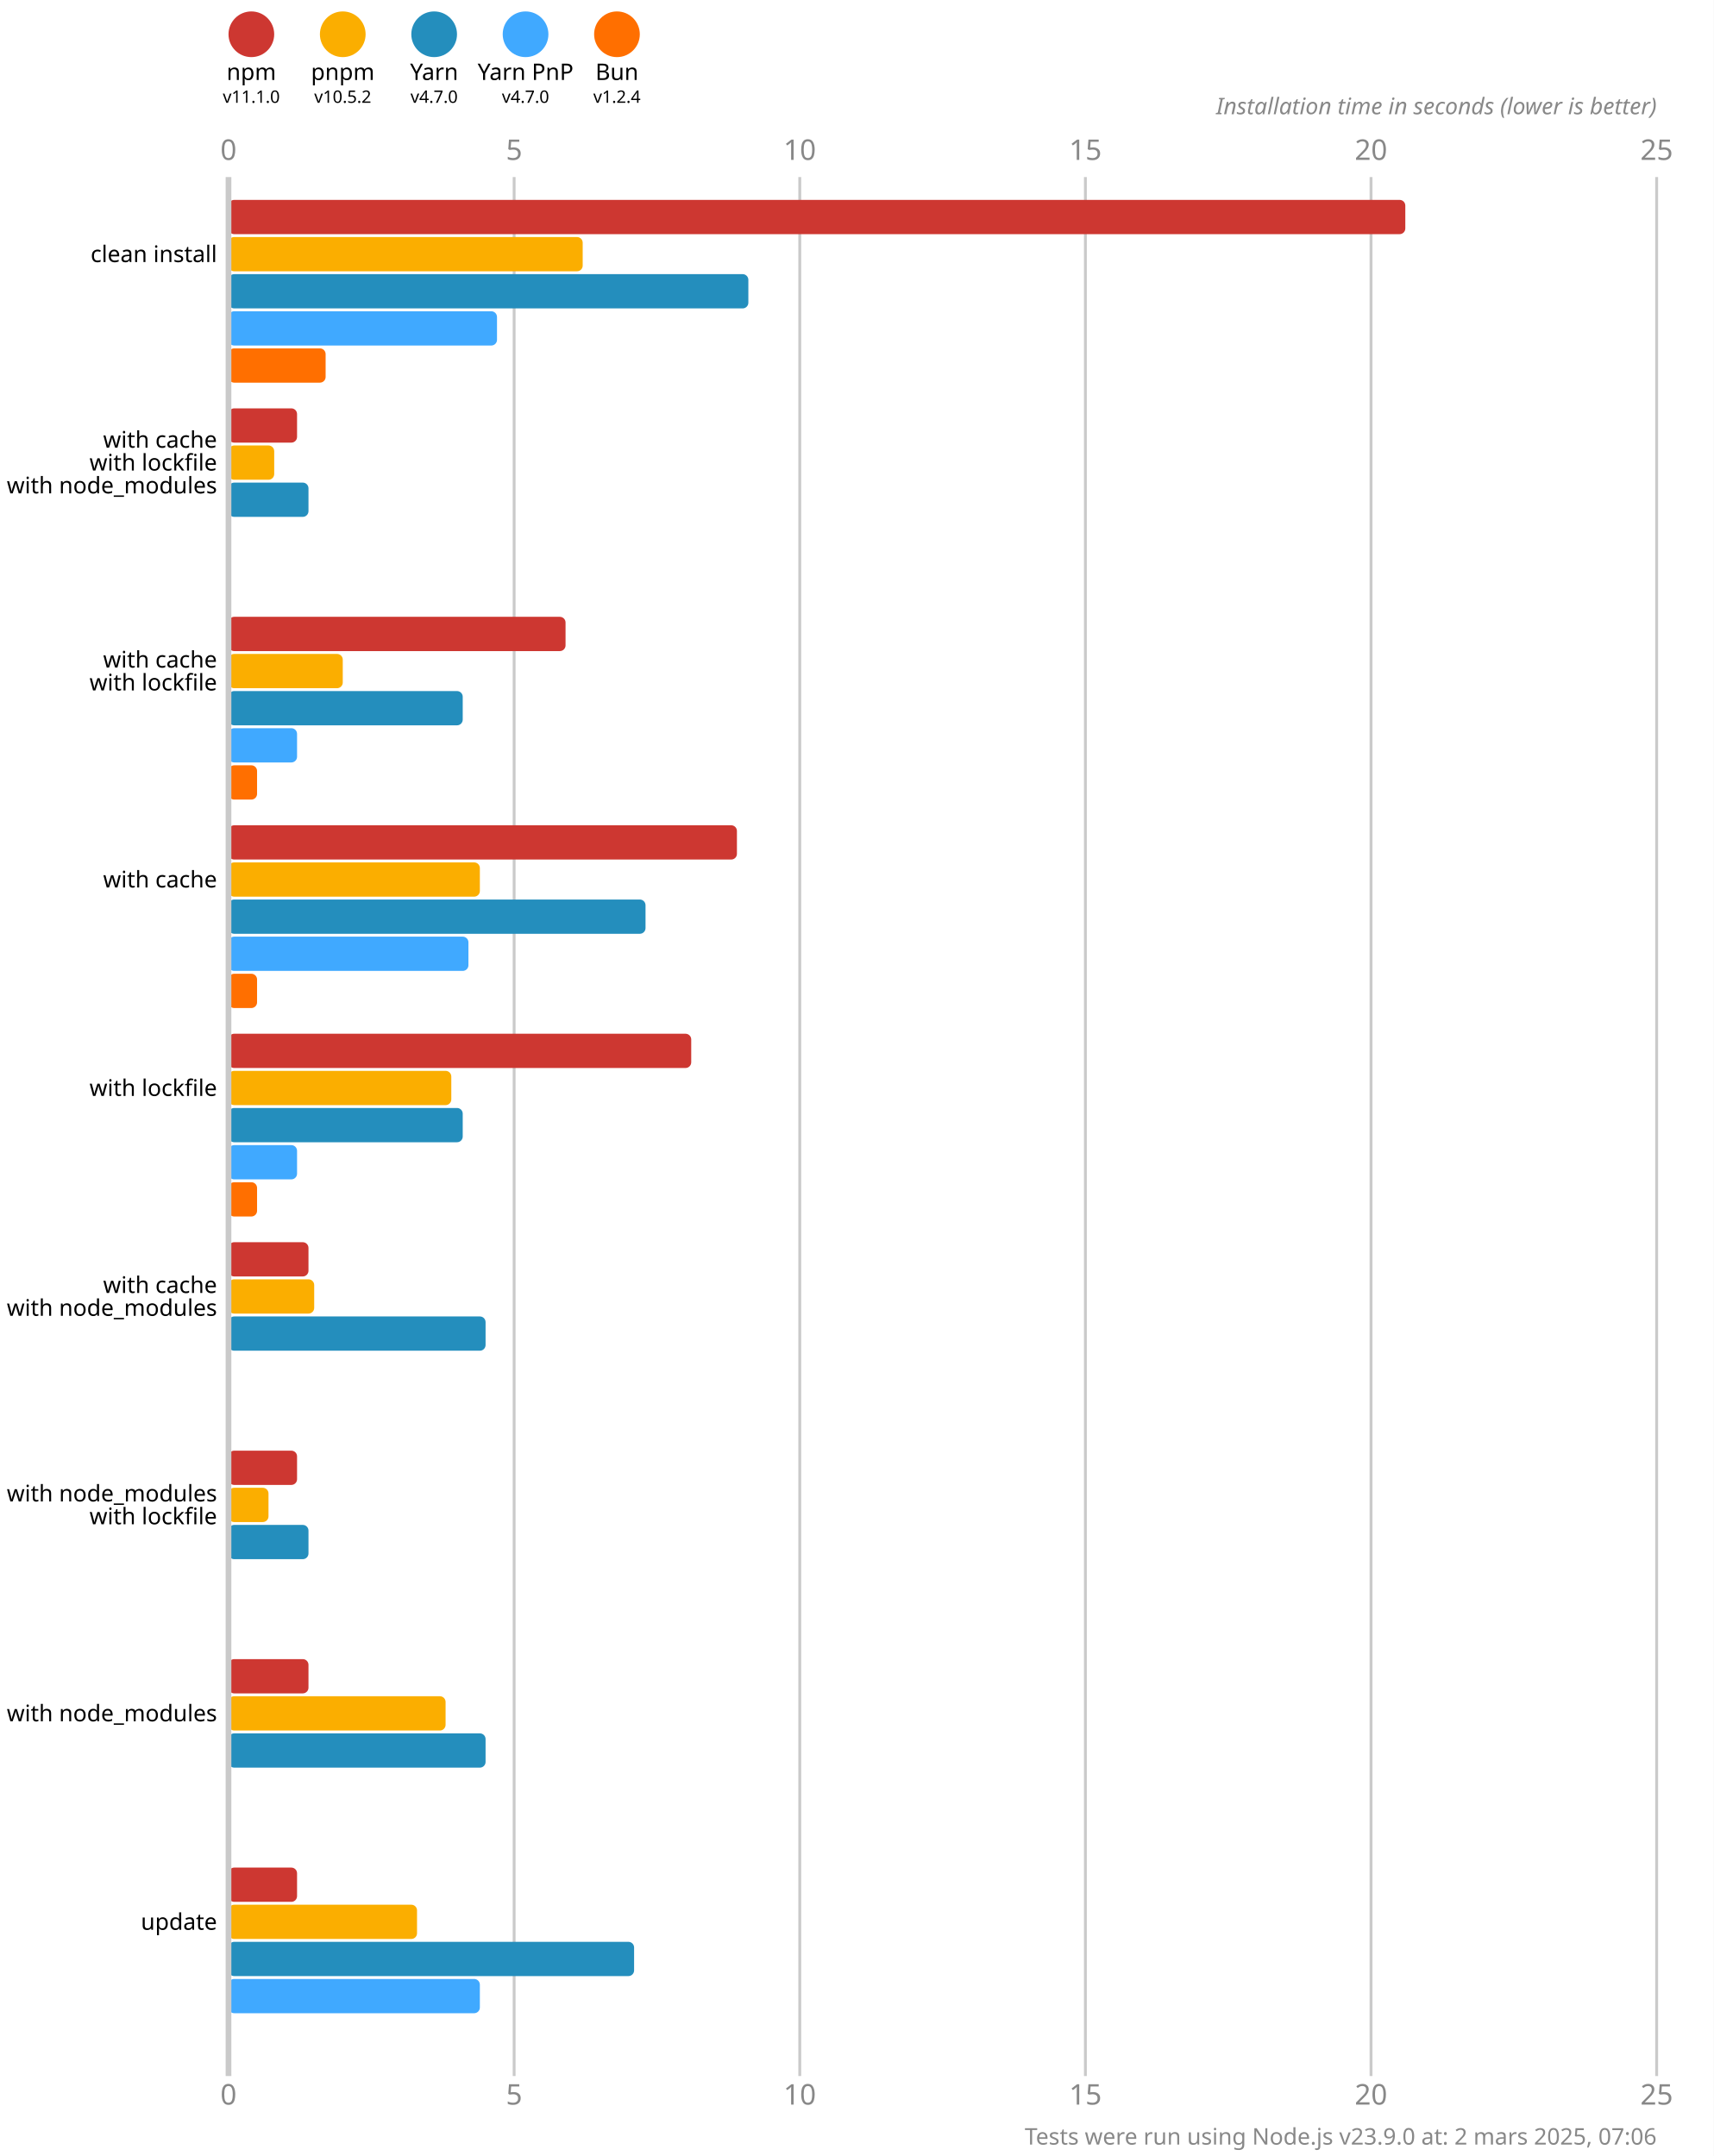
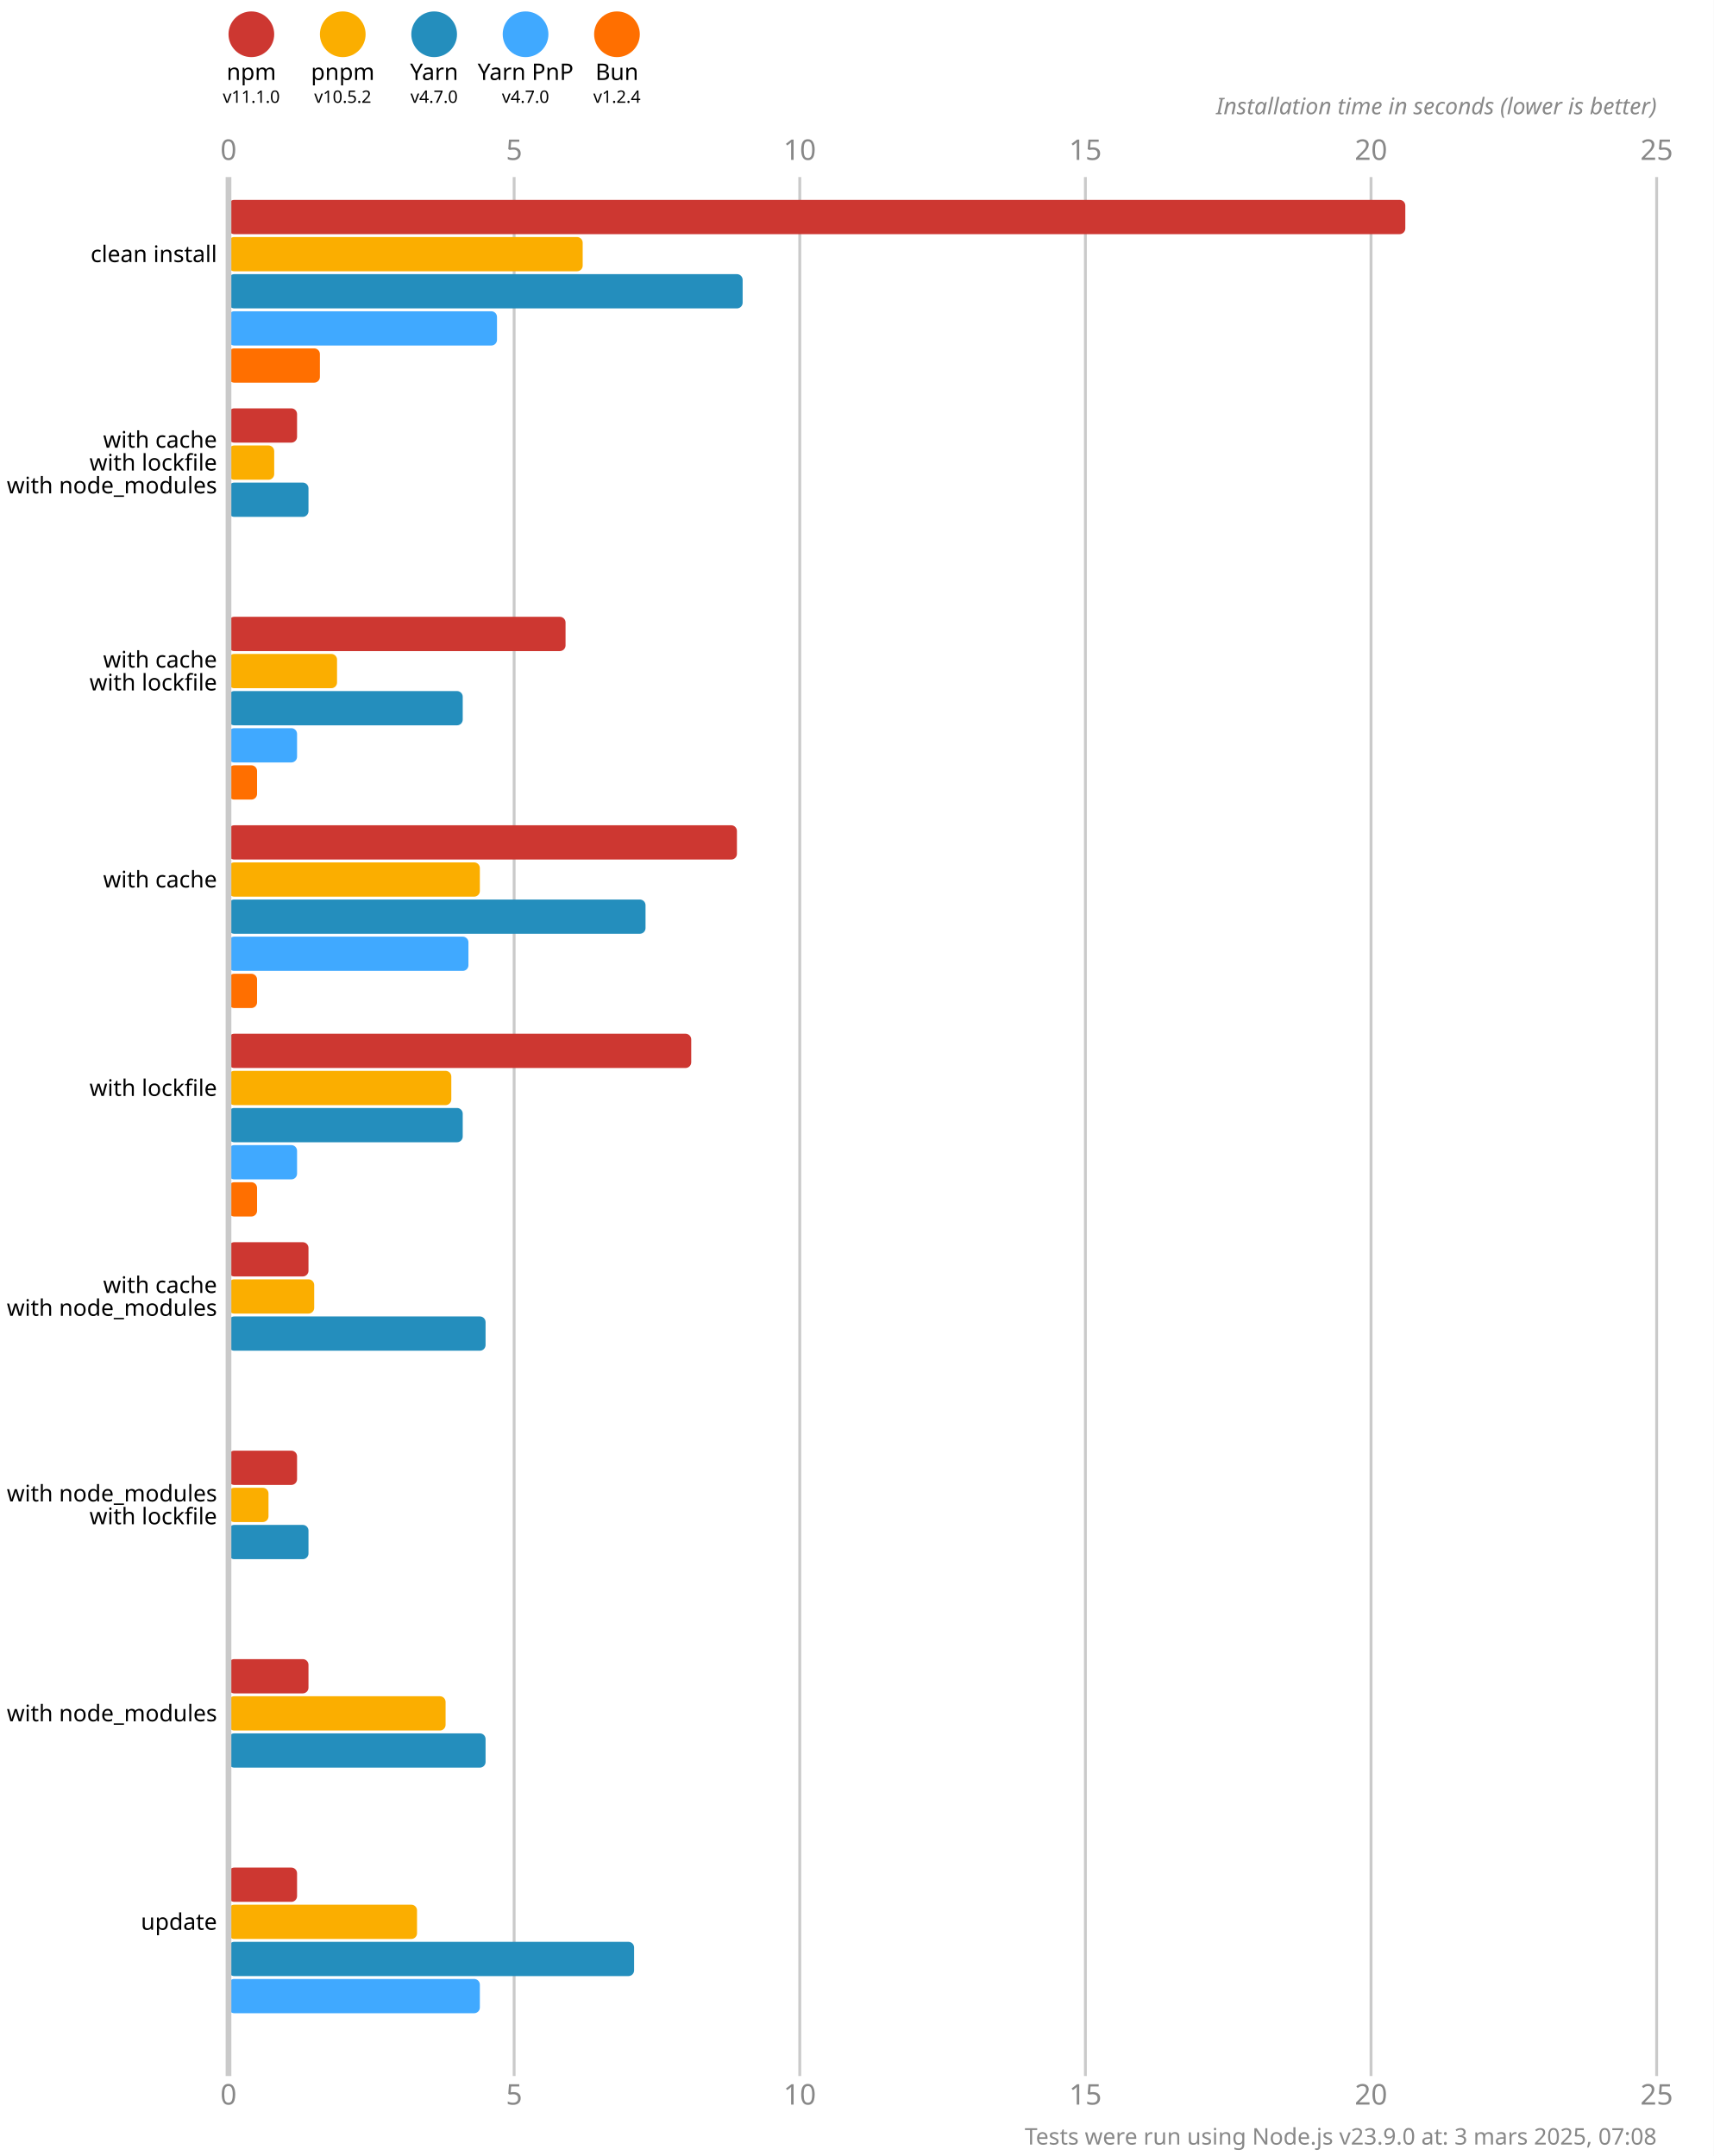
<svg xmlns="http://www.w3.org/2000/svg" version="1.1" viewBox="0 0 300 377.5">
  <style>
    .font { font-family: sans-serif; }
    .s3 { font-size: 3px; }
    .s4 { font-size: 4px; }
    .s5 { font-size: 5px; }
    .line { stroke: #cacaca; }
    .width { stroke-width: 0.5; }
    .text { fill: #888; }
  </style>
  <rect x="0" y="0" width="300" height="377.5" fill="#fff" />
  <circle cx="44" cy="6" r="4" fill="#cd3731" />
  <text x="44" y="14" class="font s4" text-anchor="middle">npm</text>
  <text x="44" y="18" class="font s3" text-anchor="middle">v11.1.0</text>
  <circle cx="60" cy="6" r="4" fill="#fbae00" />
  <text x="60" y="14" class="font s4" text-anchor="middle">pnpm</text>
  <text x="60" y="18" class="font s3" text-anchor="middle">v10.5.2</text>
  <circle cx="76" cy="6" r="4" fill="#248ebd" />
  <text x="76" y="14" class="font s4" text-anchor="middle">Yarn</text>
  <text x="76" y="18" class="font s3" text-anchor="middle">v4.7.0</text>
  <circle cx="92" cy="6" r="4" fill="#40a9ff" />
  <text x="92" y="14" class="font s4" text-anchor="middle">Yarn PnP</text>
  <text x="92" y="18" class="font s3" text-anchor="middle">v4.7.0</text>
  <circle cx="108" cy="6" r="4" fill="#ff6f00" />
  <text x="108" y="14" class="font s4" text-anchor="middle">Bun</text>
  <text x="108" y="18" class="font s3" text-anchor="middle">v1.2.4</text>
  <text x="40" y="28" class="font s5 text" text-anchor="middle">0</text>
  <text x="40" y="368.5" class="font s5 text" text-anchor="middle">0</text>
  <line x1="90" y1="31" x2="90" y2="363.5" class="line width" />
  <text x="90" y="28" class="font s5 text" text-anchor="middle">5</text>
  <text x="90" y="368.5" class="font s5 text" text-anchor="middle">5</text>
  <line x1="140" y1="31" x2="140" y2="363.5" class="line width" />
  <text x="140" y="28" class="font s5 text" text-anchor="middle">10</text>
  <text x="140" y="368.5" class="font s5 text" text-anchor="middle">10</text>
  <line x1="190" y1="31" x2="190" y2="363.5" class="line width" />
  <text x="190" y="28" class="font s5 text" text-anchor="middle">15</text>
  <text x="190" y="368.5" class="font s5 text" text-anchor="middle">15</text>
  <line x1="240" y1="31" x2="240" y2="363.5" class="line width" />
  <text x="240" y="28" class="font s5 text" text-anchor="middle">20</text>
  <text x="240" y="368.5" class="font s5 text" text-anchor="middle">20</text>
  <line x1="290" y1="31" x2="290" y2="363.5" class="line width" />
  <text x="290" y="28" class="font s5 text" text-anchor="middle">25</text>
  <text x="290" y="368.5" class="font s5 text" text-anchor="middle">25</text>
  <text x="290" y="20" class="font s4 text" font-style="italic" text-anchor="end">Installation time in seconds (lower is better)</text>
  <rect x="40" y="35" width="206" height="6" fill="#cd3731" rx="1" ry="1" />
  <rect x="40" y="41.5" width="62" height="6" fill="#fbae00" rx="1" ry="1" />
-   <rect x="40" y="48" width="91" height="6" fill="#248ebd" rx="1" ry="1" />
+   <rect x="40" y="48" width="90" height="6" fill="#248ebd" rx="1" ry="1" />
  <rect x="40" y="54.5" width="47" height="6" fill="#40a9ff" rx="1" ry="1" />
-   <rect x="40" y="61" width="17" height="6" fill="#ff6f00" rx="1" ry="1" />
+   <rect x="40" y="61" width="16" height="6" fill="#ff6f00" rx="1" ry="1" />
  <rect x="40" y="71.5" width="12" height="6" fill="#cd3731" rx="1" ry="1" />
  <rect x="40" y="78" width="8" height="6" fill="#fbae00" rx="1" ry="1" />
  <rect x="40" y="84.5" width="14" height="6" fill="#248ebd" rx="1" ry="1" />
  <rect x="40" y="91" width="0" height="6" fill="#40a9ff" rx="1" ry="1" />
  <rect x="40" y="97.5" width="0" height="6" fill="#ff6f00" rx="1" ry="1" />
  <rect x="40" y="108" width="59" height="6" fill="#cd3731" rx="1" ry="1" />
-   <rect x="40" y="114.5" width="20" height="6" fill="#fbae00" rx="1" ry="1" />
+   <rect x="40" y="114.5" width="19" height="6" fill="#fbae00" rx="1" ry="1" />
  <rect x="40" y="121" width="41" height="6" fill="#248ebd" rx="1" ry="1" />
  <rect x="40" y="127.5" width="12" height="6" fill="#40a9ff" rx="1" ry="1" />
  <rect x="40" y="134" width="5" height="6" fill="#ff6f00" rx="1" ry="1" />
  <rect x="40" y="144.5" width="89" height="6" fill="#cd3731" rx="1" ry="1" />
  <rect x="40" y="151" width="44" height="6" fill="#fbae00" rx="1" ry="1" />
  <rect x="40" y="157.5" width="73" height="6" fill="#248ebd" rx="1" ry="1" />
  <rect x="40" y="164" width="42" height="6" fill="#40a9ff" rx="1" ry="1" />
  <rect x="40" y="170.5" width="5" height="6" fill="#ff6f00" rx="1" ry="1" />
  <rect x="40" y="181" width="81" height="6" fill="#cd3731" rx="1" ry="1" />
  <rect x="40" y="187.5" width="39" height="6" fill="#fbae00" rx="1" ry="1" />
  <rect x="40" y="194" width="41" height="6" fill="#248ebd" rx="1" ry="1" />
  <rect x="40" y="200.5" width="12" height="6" fill="#40a9ff" rx="1" ry="1" />
  <rect x="40" y="207" width="5" height="6" fill="#ff6f00" rx="1" ry="1" />
  <rect x="40" y="217.5" width="14" height="6" fill="#cd3731" rx="1" ry="1" />
  <rect x="40" y="224" width="15" height="6" fill="#fbae00" rx="1" ry="1" />
  <rect x="40" y="230.5" width="45" height="6" fill="#248ebd" rx="1" ry="1" />
  <rect x="40" y="237" width="0" height="6" fill="#40a9ff" rx="1" ry="1" />
  <rect x="40" y="243.5" width="0" height="6" fill="#ff6f00" rx="1" ry="1" />
  <rect x="40" y="254" width="12" height="6" fill="#cd3731" rx="1" ry="1" />
  <rect x="40" y="260.5" width="7" height="6" fill="#fbae00" rx="1" ry="1" />
  <rect x="40" y="267" width="14" height="6" fill="#248ebd" rx="1" ry="1" />
  <rect x="40" y="273.5" width="0" height="6" fill="#40a9ff" rx="1" ry="1" />
  <rect x="40" y="280" width="0" height="6" fill="#ff6f00" rx="1" ry="1" />
  <rect x="40" y="290.5" width="14" height="6" fill="#cd3731" rx="1" ry="1" />
  <rect x="40" y="297" width="38" height="6" fill="#fbae00" rx="1" ry="1" />
  <rect x="40" y="303.5" width="45" height="6" fill="#248ebd" rx="1" ry="1" />
  <rect x="40" y="310" width="0" height="6" fill="#40a9ff" rx="1" ry="1" />
  <rect x="40" y="316.5" width="0" height="6" fill="#ff6f00" rx="1" ry="1" />
  <rect x="40" y="327" width="12" height="6" fill="#cd3731" rx="1" ry="1" />
  <rect x="40" y="333.5" width="33" height="6" fill="#fbae00" rx="1" ry="1" />
  <rect x="40" y="340" width="71" height="6" fill="#248ebd" rx="1" ry="1" />
  <rect x="40" y="346.5" width="44" height="6" fill="#40a9ff" rx="1" ry="1" />
  <rect x="40" y="353" width="0" height="6" fill="#ff6f00" rx="1" ry="1" />
  <line x1="40" y1="31" x2="40" y2="363.5" class="line" />
  <text x="38" y="44.5" class="font s4" dominant-baseline="middle" text-anchor="end">clean install</text>
  <text x="38" y="77" class="font s4" dominant-baseline="middle" text-anchor="end">with cache</text>
  <text x="38" y="81" class="font s4" dominant-baseline="middle" text-anchor="end">with lockfile</text>
  <text x="38" y="85" class="font s4" dominant-baseline="middle" text-anchor="end">with node_modules</text>
  <text x="38" y="115.5" class="font s4" dominant-baseline="middle" text-anchor="end">with cache</text>
  <text x="38" y="119.5" class="font s4" dominant-baseline="middle" text-anchor="end">with lockfile</text>
  <text x="38" y="154" class="font s4" dominant-baseline="middle" text-anchor="end">with cache</text>
  <text x="38" y="190.5" class="font s4" dominant-baseline="middle" text-anchor="end">with lockfile</text>
  <text x="38" y="225" class="font s4" dominant-baseline="middle" text-anchor="end">with cache</text>
  <text x="38" y="229" class="font s4" dominant-baseline="middle" text-anchor="end">with node_modules</text>
  <text x="38" y="261.5" class="font s4" dominant-baseline="middle" text-anchor="end">with node_modules</text>
  <text x="38" y="265.5" class="font s4" dominant-baseline="middle" text-anchor="end">with lockfile</text>
  <text x="38" y="300" class="font s4" dominant-baseline="middle" text-anchor="end">with node_modules</text>
  <text x="38" y="336.5" class="font s4" dominant-baseline="middle" text-anchor="end">update</text>
-   <text x="290" y="375.5" class="font s4 text" text-anchor="end">Tests were run using Node.js v23.9.0 at: 2 mars 2025, 07:06</text>
+   <text x="290" y="375.5" class="font s4 text" text-anchor="end">Tests were run using Node.js v23.9.0 at: 3 mars 2025, 07:08</text>
</svg>
